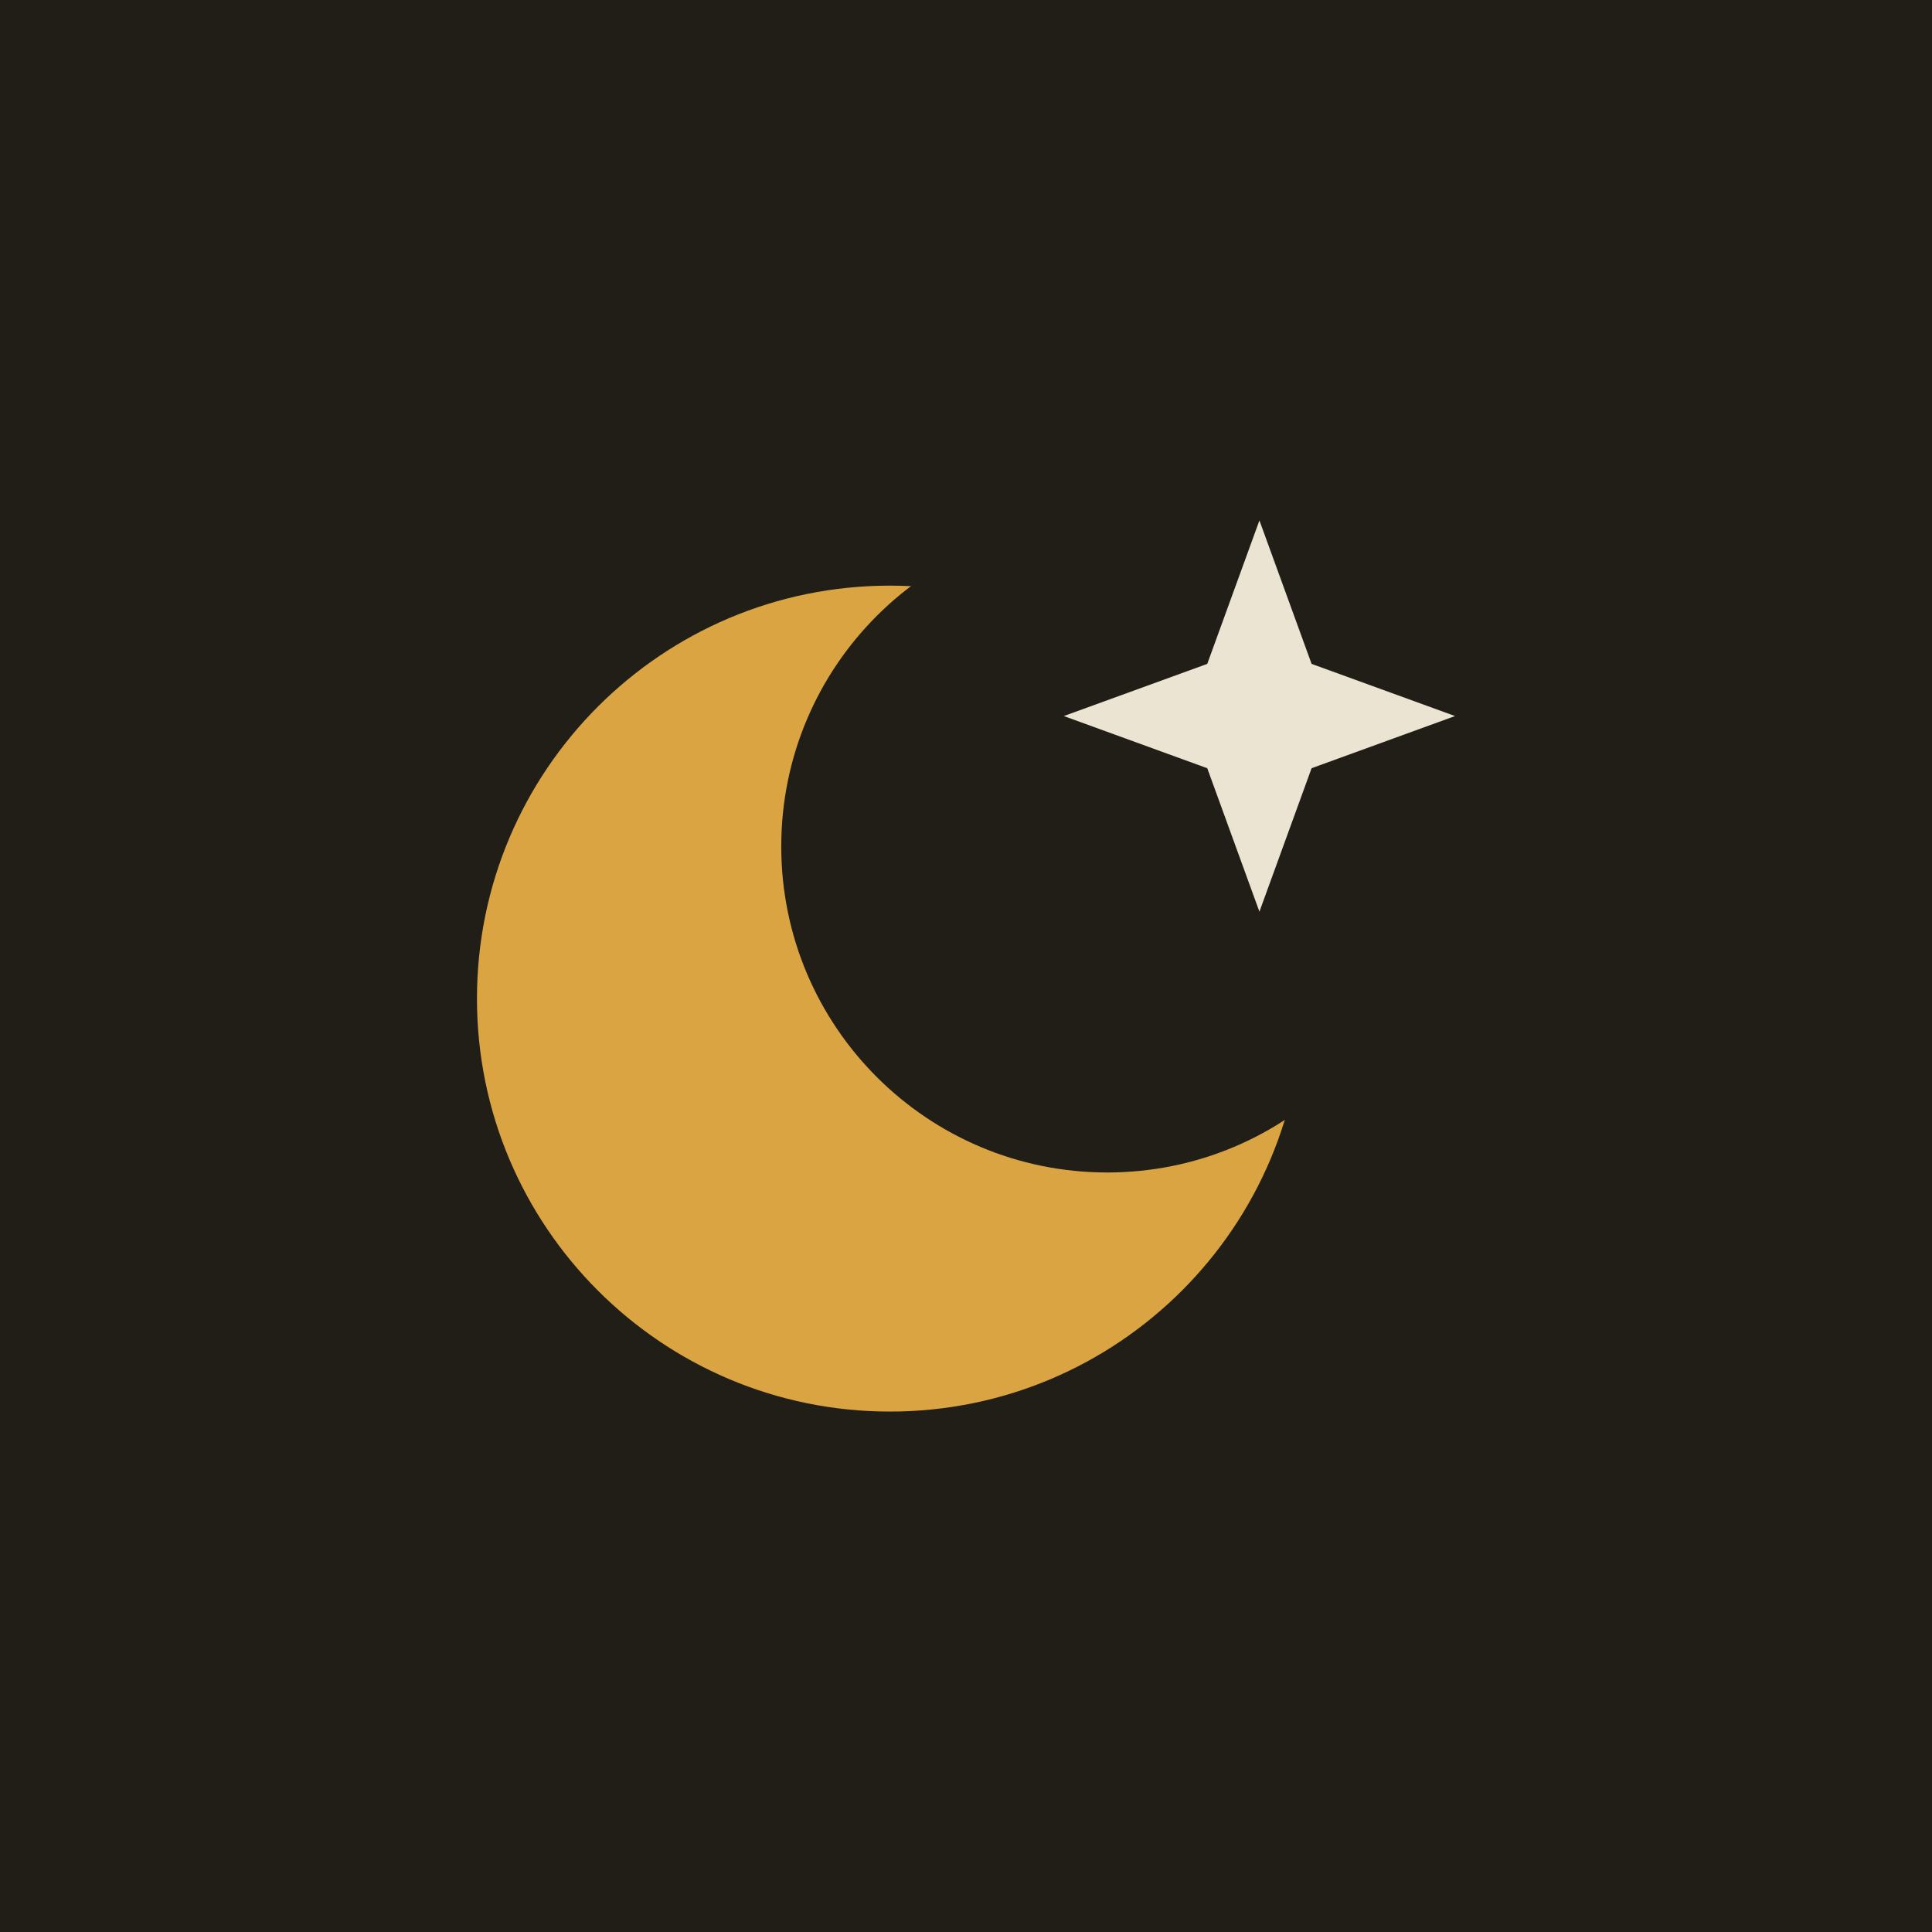
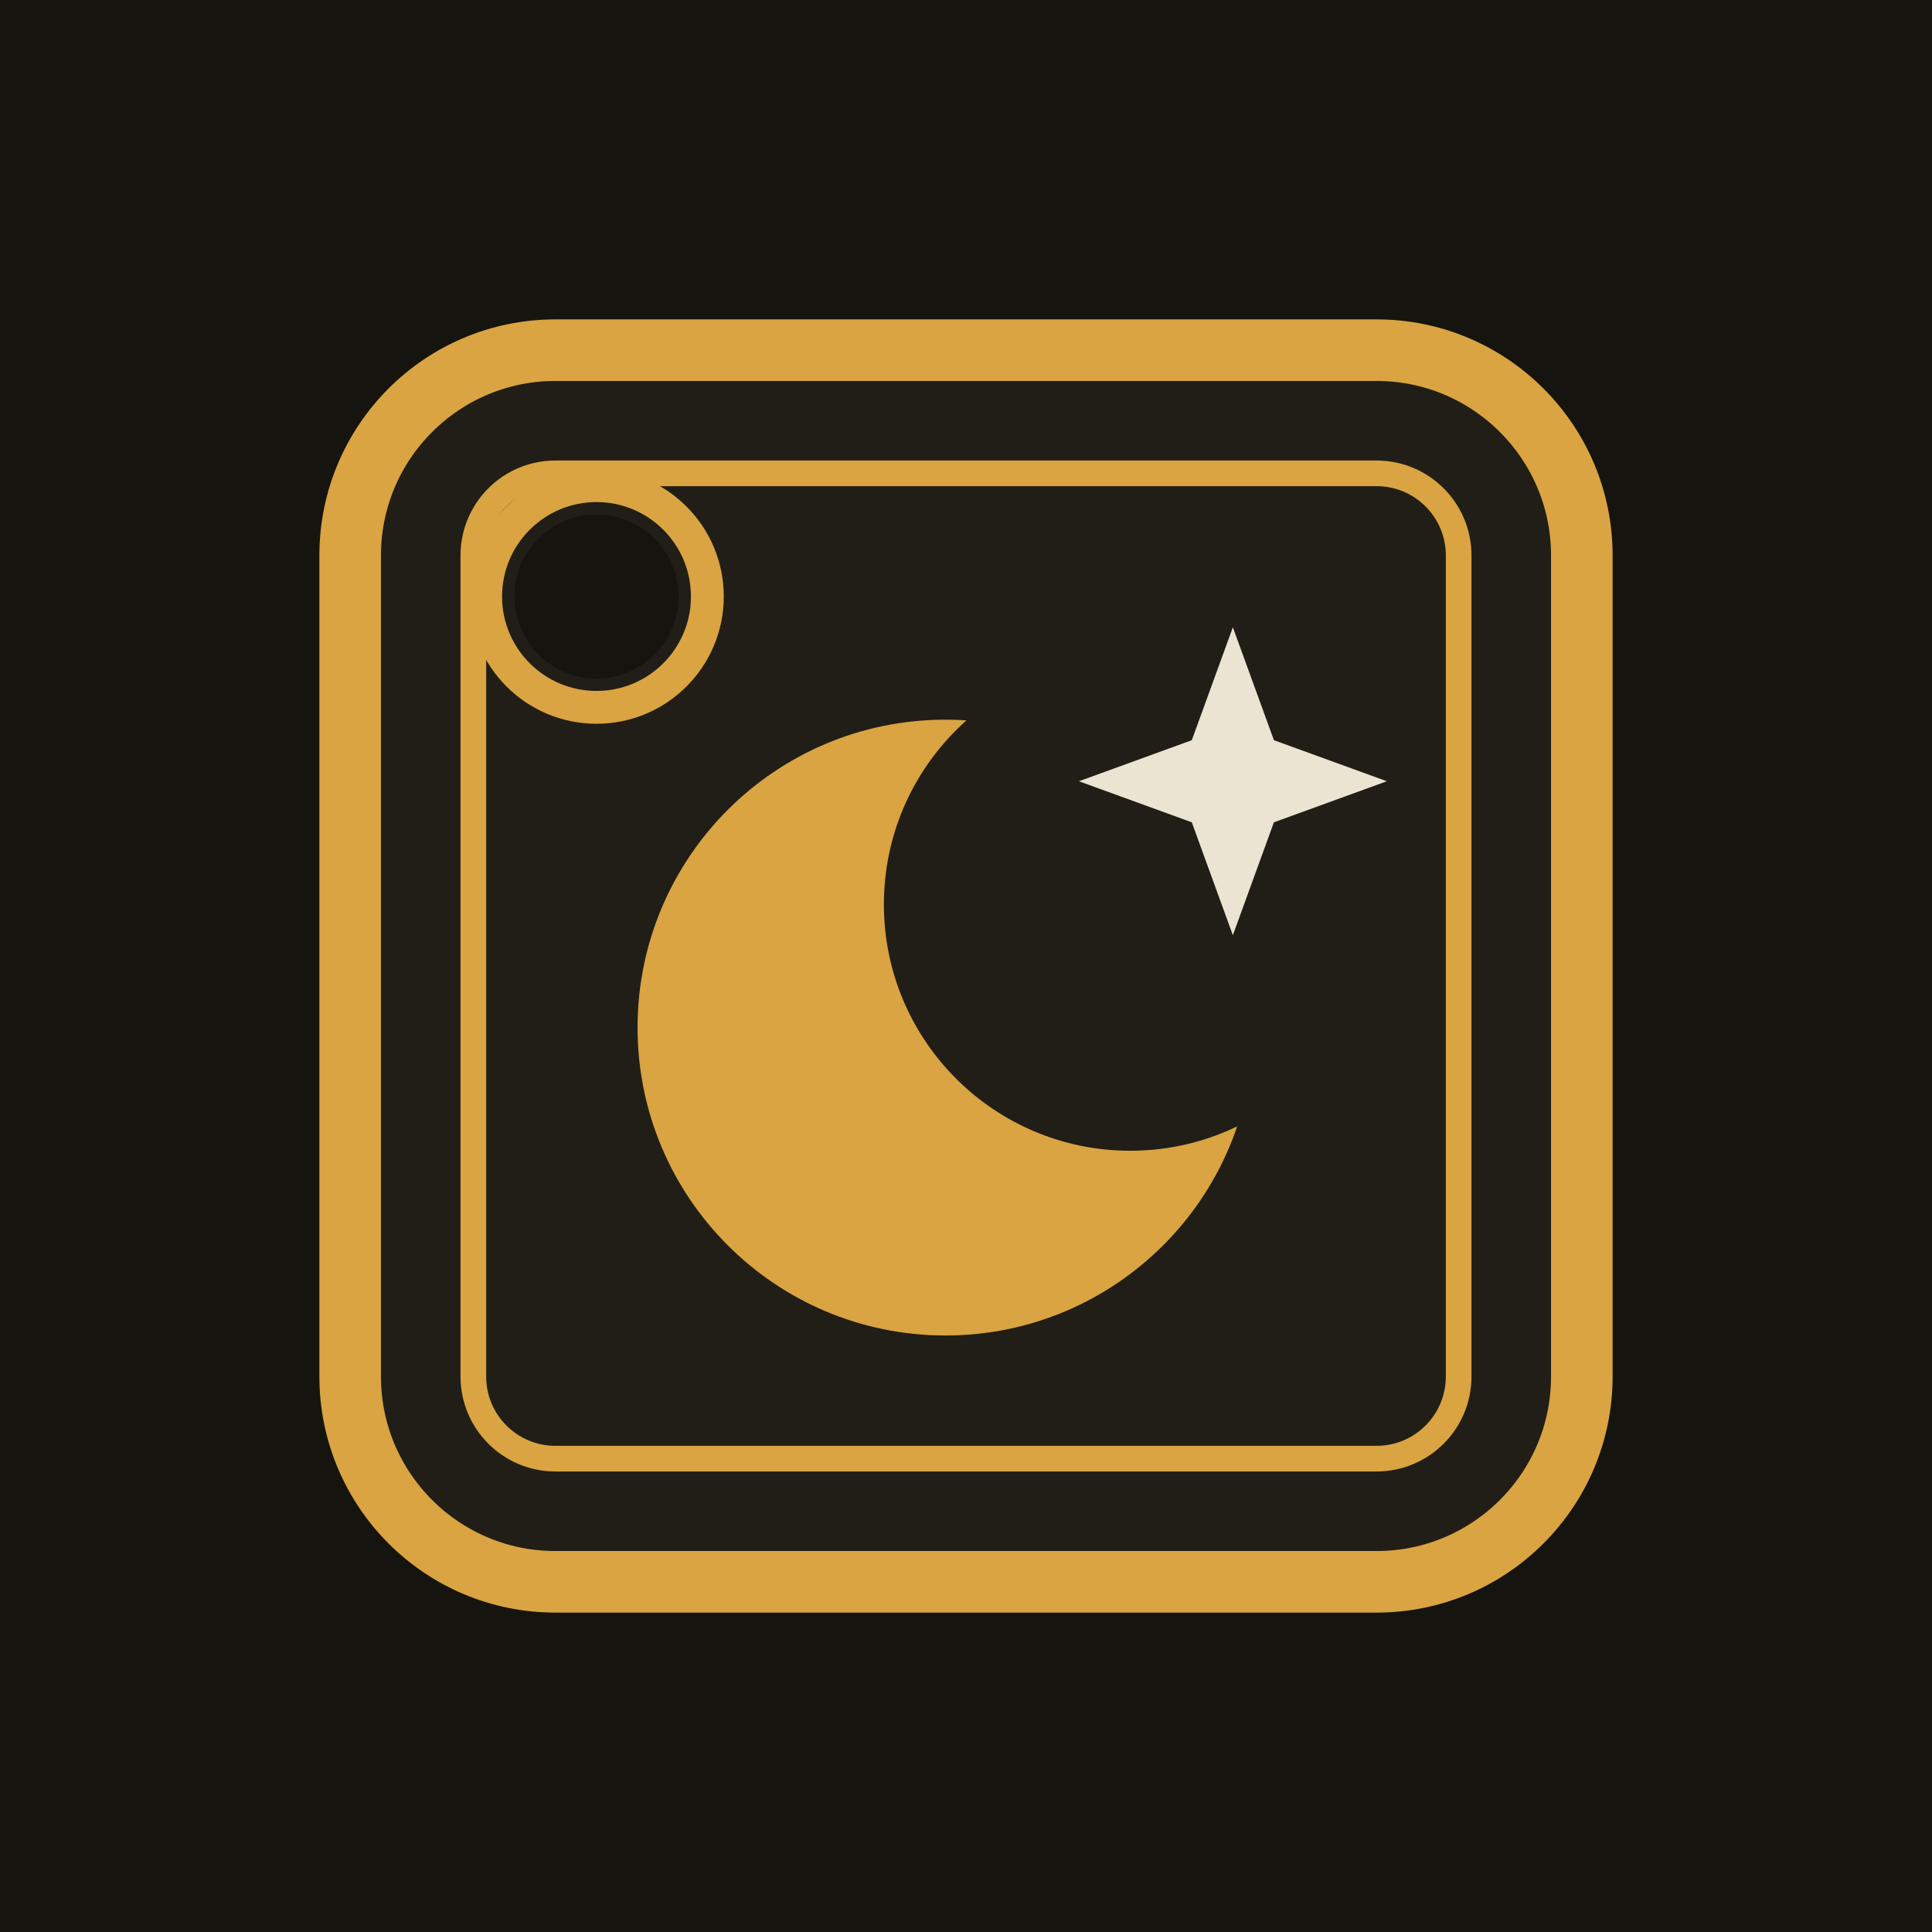
<svg xmlns="http://www.w3.org/2000/svg" viewBox="0 0 64 64">
  <defs>
+     <mask id="hole">
+       <rect width="64" height="64" fill="#fff" />
+       <circle cx="14" cy="14" r="4" fill="#000" />
+     </mask>
    <mask id="crescent">
      <rect width="64" height="64" fill="#fff" />
-       <circle cx="39" cy="27" r="15" fill="#000" />
+       <circle cx="40" cy="29" r="12" fill="#000" />
    </mask>
  </defs>
-   <rect width="64" height="64" fill="#211e17" />
-   <g transform="translate(32 32) scale(0.72) translate(-32.5 -32.5)">
-     <circle cx="29" cy="34" r="19" fill="#d9a441" mask="url(#crescent)" />
-     <path d="M46 12l2.4 6.6L55 21l-6.6 2.4L46 30l-2.4-6.6L37 21l6.6-2.4z" fill="#ece4d2" />
+   <rect width="64" height="64" fill="#16140f" />
+   <g transform="translate(32 32) scale(0.68) translate(-32 -32)">
+     <g mask="url(#hole)">
+       <rect x="2" y="2" width="60" height="60" rx="10" fill="#211e17" stroke="#d9a441" stroke-width="3" />
+       <rect x="8" y="8" width="48" height="48" rx="4" fill="none" stroke="#d9a441" stroke-width="1.25" />
+     </g>
+     <circle cx="14" cy="14" r="5.4" fill="none" stroke="#d9a441" stroke-width="1.6" />
+     <circle cx="31" cy="35" r="15" fill="#d9a441" mask="url(#crescent)" />
+     <path d="M45 15.5l2 5.5 5.5 2-5.5 2-2 5.5-2-5.5-5.5-2 5.5-2z" fill="#ece4d2" />
  </g>
</svg>
